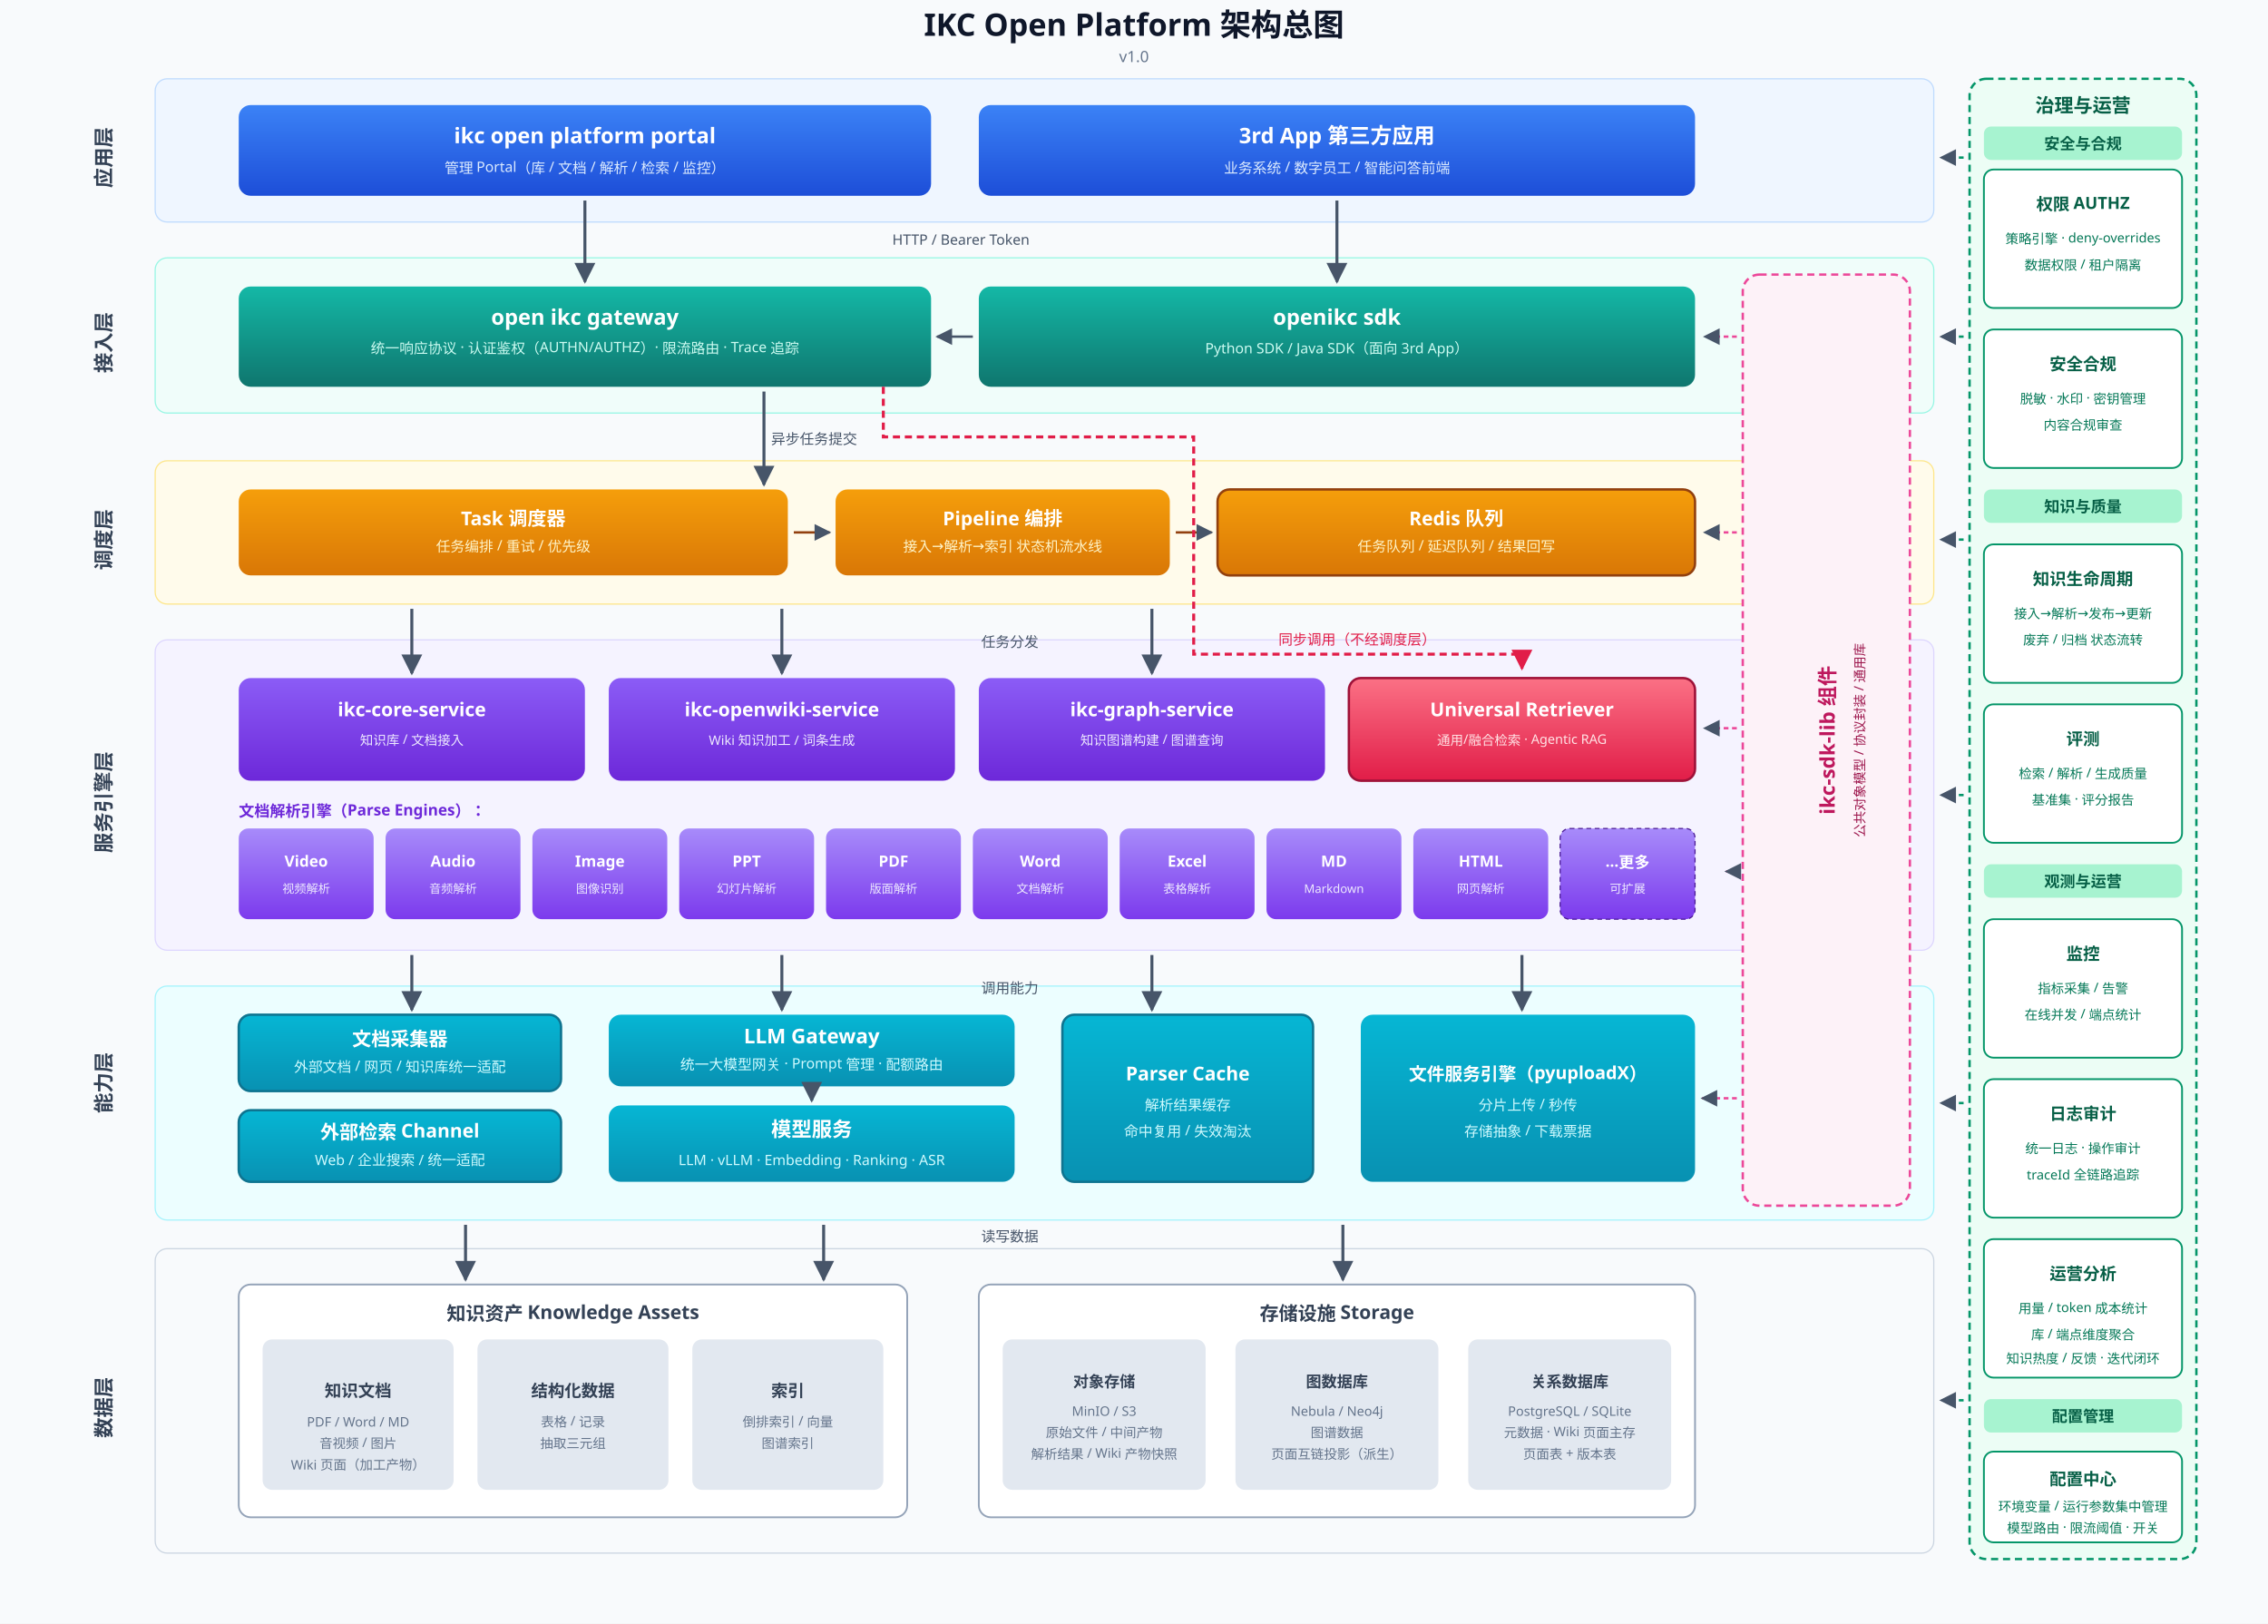
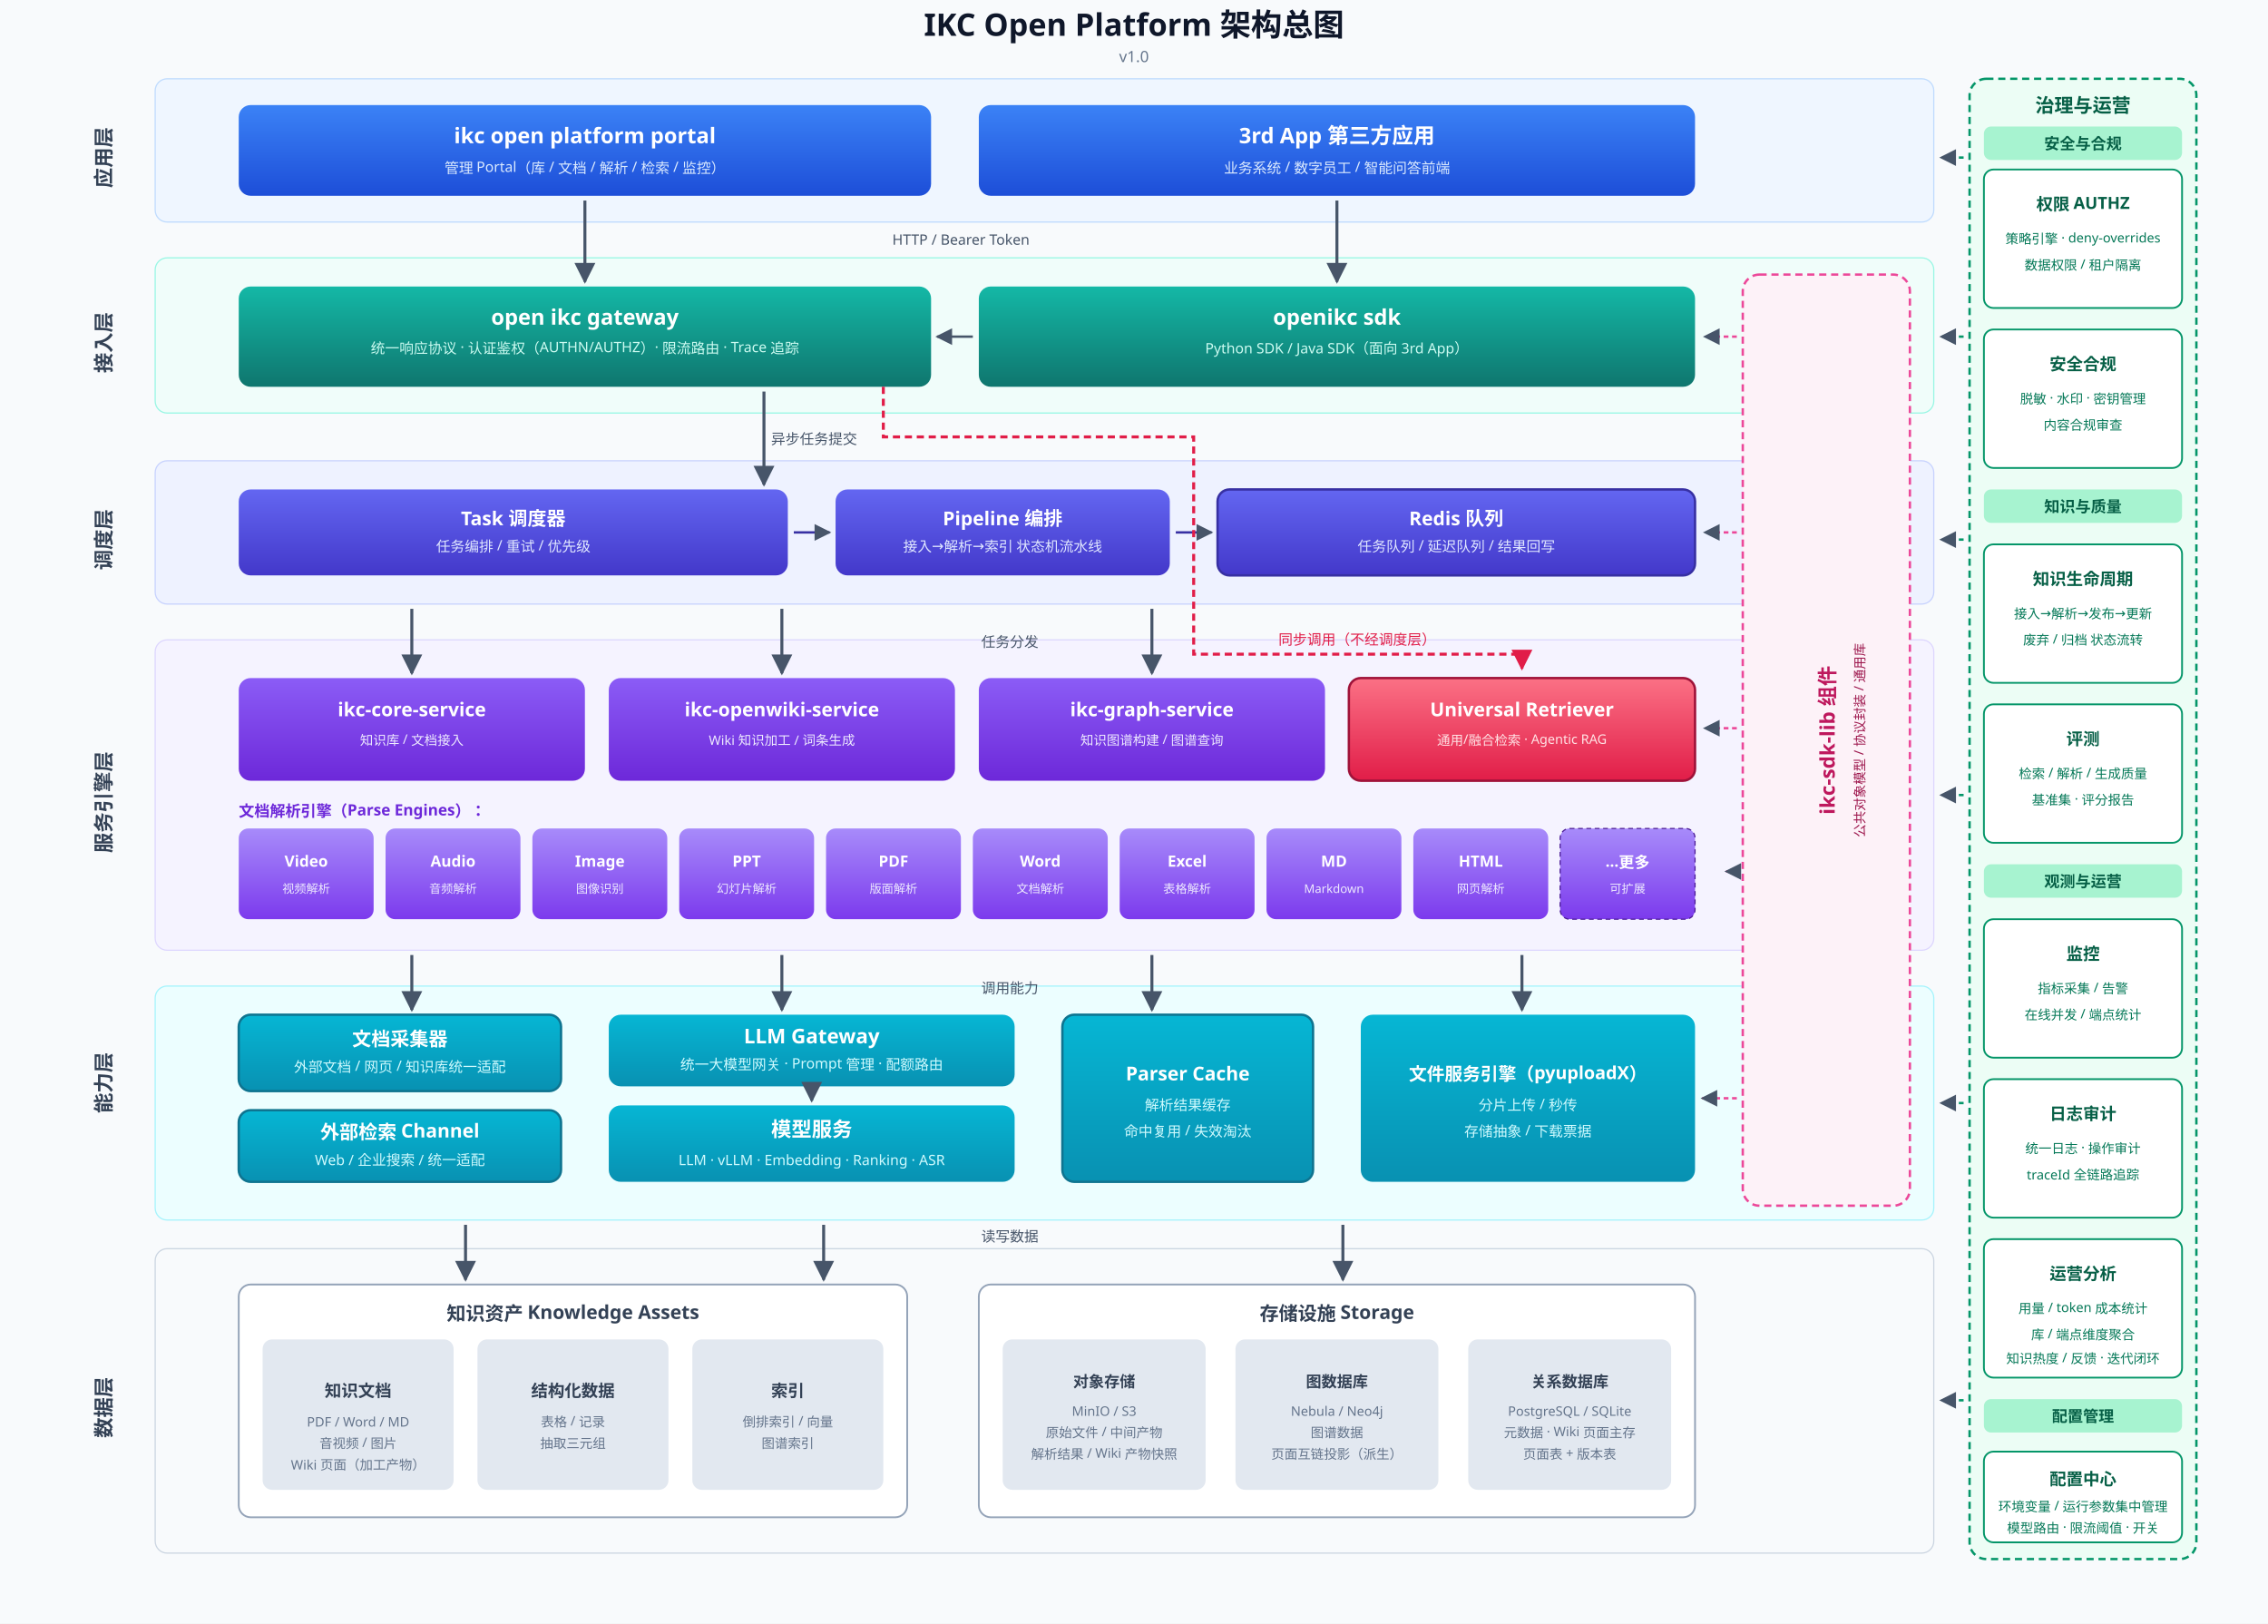
<svg xmlns="http://www.w3.org/2000/svg" viewBox="0 0 1900 1360" font-family="'PingFang SC','Microsoft YaHei','Noto Sans SC',sans-serif">
  <defs>
    <linearGradient id="gBlue" x1="0" y1="0" x2="0" y2="1">
      <stop offset="0" stop-color="#3b82f6" />
      <stop offset="1" stop-color="#1d4ed8" />
    </linearGradient>
    <linearGradient id="gTeal" x1="0" y1="0" x2="0" y2="1">
      <stop offset="0" stop-color="#14b8a6" />
      <stop offset="1" stop-color="#0f766e" />
    </linearGradient>
-     <linearGradient id="gAmber" x1="0" y1="0" x2="0" y2="1">
-       <stop offset="0" stop-color="#f59e0b" />
-       <stop offset="1" stop-color="#d97706" />
+     <linearGradient id="gIndigo" x1="0" y1="0" x2="0" y2="1">
+       <stop offset="0" stop-color="#6366f1" />
+       <stop offset="1" stop-color="#4338ca" />
    </linearGradient>
    <linearGradient id="gViolet" x1="0" y1="0" x2="0" y2="1">
      <stop offset="0" stop-color="#8b5cf6" />
      <stop offset="1" stop-color="#6d28d9" />
    </linearGradient>
    <linearGradient id="gVioletLight" x1="0" y1="0" x2="0" y2="1">
      <stop offset="0" stop-color="#a78bfa" />
      <stop offset="1" stop-color="#7c3aed" />
    </linearGradient>
    <linearGradient id="gRose" x1="0" y1="0" x2="0" y2="1">
      <stop offset="0" stop-color="#fb7185" />
      <stop offset="1" stop-color="#e11d48" />
    </linearGradient>
    <linearGradient id="gCyan" x1="0" y1="0" x2="0" y2="1">
      <stop offset="0" stop-color="#06b6d4" />
      <stop offset="1" stop-color="#0891b2" />
    </linearGradient>
    <linearGradient id="gSlate" x1="0" y1="0" x2="0" y2="1">
      <stop offset="0" stop-color="#64748b" />
      <stop offset="1" stop-color="#475569" />
    </linearGradient>
    <marker id="arrow" viewBox="0 0 10 10" refX="9" refY="5" markerWidth="7" markerHeight="7" orient="auto-start-reverse">
      <path d="M 0 0 L 10 5 L 0 10 z" fill="#475569" />
    </marker>
    <marker id="arrowRose" viewBox="0 0 10 10" refX="9" refY="5" markerWidth="7" markerHeight="7" orient="auto-start-reverse">
      <path d="M 0 0 L 10 5 L 0 10 z" fill="#e11d48" />
    </marker>
  </defs>
  <rect x="0" y="0" width="1900" height="1360" fill="#f8fafc" />
  <text x="950" y="30" text-anchor="middle" font-size="26" font-weight="bold" fill="#0f172a">IKC Open Platform 架构总图</text>
  <text x="950" y="52" text-anchor="middle" font-size="13" fill="#64748b">v1.0</text>
  <rect x="130" y="66" width="1490" height="120" rx="10" fill="#eff6ff" stroke="#bfdbfe" />
  <rect x="130" y="216" width="1490" height="130" rx="10" fill="#f0fdfa" stroke="#99f6e4" />
-   <rect x="130" y="386" width="1490" height="120" rx="10" fill="#fffbeb" stroke="#fde68a" />
+   <rect x="130" y="386" width="1490" height="120" rx="10" fill="#eef2ff" stroke="#c7d2fe" />
  <rect x="130" y="536" width="1490" height="260" rx="10" fill="#f5f3ff" stroke="#ddd6fe" />
  <rect x="130" y="826" width="1490" height="196" rx="10" fill="#ecfeff" stroke="#a5f3fc" />
  <rect x="130" y="1046" width="1490" height="255" rx="10" fill="#f8fafc" stroke="#cbd5e1" />
  <g font-size="17" font-weight="bold" fill="#334155" text-anchor="middle">
    <text x="93" y="132" transform="rotate(-90 93 132)">应用层</text>
    <text x="93" y="287" transform="rotate(-90 93 287)">接入层</text>
    <text x="93" y="452" transform="rotate(-90 93 452)">调度层</text>
    <text x="93" y="672" transform="rotate(-90 93 672)">服务引擎层</text>
    <text x="93" y="907" transform="rotate(-90 93 907)">能力层</text>
    <text x="93" y="1179" transform="rotate(-90 93 1179)">数据层</text>
  </g>
  <g>
    <rect x="200" y="88" width="580" height="76" rx="10" fill="url(#gBlue)" />
    <text x="490" y="120" text-anchor="middle" font-size="18" font-weight="bold" fill="#ffffff">ikc open platform portal</text>
    <text x="490" y="145" text-anchor="middle" font-size="12" fill="#dbeafe">管理 Portal（库 / 文档 / 解析 / 检索 / 监控）</text>
    <rect x="820" y="88" width="600" height="76" rx="10" fill="url(#gBlue)" />
    <text x="1120" y="120" text-anchor="middle" font-size="18" font-weight="bold" fill="#ffffff">3rd App 第三方应用</text>
    <text x="1120" y="145" text-anchor="middle" font-size="12" fill="#dbeafe">业务系统 / 数字员工 / 智能问答前端</text>
  </g>
  <g>
    <rect x="200" y="240" width="580" height="84" rx="10" fill="url(#gTeal)" />
    <text x="490" y="272" text-anchor="middle" font-size="18" font-weight="bold" fill="#ffffff">open ikc gateway</text>
    <text x="490" y="296" text-anchor="middle" font-size="12" fill="#ccfbf1">统一响应协议 · 认证鉴权（AUTHN/AUTHZ）· 限流路由 · Trace 追踪</text>
    <rect x="820" y="240" width="600" height="84" rx="10" fill="url(#gTeal)" />
    <text x="1120" y="272" text-anchor="middle" font-size="18" font-weight="bold" fill="#ffffff">openikc sdk</text>
    <text x="1120" y="296" text-anchor="middle" font-size="12" fill="#ccfbf1">Python SDK / Java SDK（面向 3rd App）</text>
  </g>
  <line x1="815" y1="282" x2="785" y2="282" stroke="#475569" stroke-width="2" marker-end="url(#arrow)" />
  <g>
-     <rect x="200" y="410" width="460" height="72" rx="10" fill="url(#gAmber)" />
+     <rect x="200" y="410" width="460" height="72" rx="10" fill="url(#gIndigo)" />
    <text x="430" y="440" text-anchor="middle" font-size="16" font-weight="bold" fill="#ffffff">Task 调度器</text>
-     <text x="430" y="462" text-anchor="middle" font-size="12" fill="#fef3c7">任务编排 / 重试 / 优先级</text>
-     <rect x="700" y="410" width="280" height="72" rx="10" fill="url(#gAmber)" />
+     <text x="430" y="462" text-anchor="middle" font-size="12" fill="#e0e7ff">任务编排 / 重试 / 优先级</text>
+     <rect x="700" y="410" width="280" height="72" rx="10" fill="url(#gIndigo)" />
    <text x="840" y="440" text-anchor="middle" font-size="16" font-weight="bold" fill="#ffffff">Pipeline 编排</text>
-     <text x="840" y="462" text-anchor="middle" font-size="12" fill="#fef3c7">接入→解析→索引 状态机流水线</text>
-     <rect x="1020" y="410" width="400" height="72" rx="10" fill="url(#gAmber)" stroke="#92400e" stroke-width="2" />
+     <text x="840" y="462" text-anchor="middle" font-size="12" fill="#e0e7ff">接入→解析→索引 状态机流水线</text>
+     <rect x="1020" y="410" width="400" height="72" rx="10" fill="url(#gIndigo)" stroke="#3730a3" stroke-width="2" />
    <text x="1220" y="440" text-anchor="middle" font-size="16" font-weight="bold" fill="#ffffff">Redis 队列</text>
-     <text x="1220" y="462" text-anchor="middle" font-size="12" fill="#fef3c7">任务队列 / 延迟队列 / 结果回写</text>
-   </g>
-   <line x1="665" y1="446" x2="695" y2="446" stroke="#92400e" stroke-width="2" marker-end="url(#arrow)" />
-   <line x1="985" y1="446" x2="1015" y2="446" stroke="#92400e" stroke-width="2" marker-end="url(#arrow)" />
+     <text x="1220" y="462" text-anchor="middle" font-size="12" fill="#e0e7ff">任务队列 / 延迟队列 / 结果回写</text>
+   </g>
+   <line x1="665" y1="446" x2="695" y2="446" stroke="#3730a3" stroke-width="2" marker-end="url(#arrow)" />
+   <line x1="985" y1="446" x2="1015" y2="446" stroke="#3730a3" stroke-width="2" marker-end="url(#arrow)" />
  <g>
    <rect x="200" y="568" width="290" height="86" rx="10" fill="url(#gViolet)" />
    <text x="345" y="600" text-anchor="middle" font-size="16" font-weight="bold" fill="#ffffff">ikc-core-service</text>
    <text x="345" y="624" text-anchor="middle" font-size="11" fill="#ede9fe">知识库 / 文档接入</text>
    <rect x="510" y="568" width="290" height="86" rx="10" fill="url(#gViolet)" />
    <text x="655" y="600" text-anchor="middle" font-size="16" font-weight="bold" fill="#ffffff">ikc-openwiki-service</text>
    <text x="655" y="624" text-anchor="middle" font-size="11" fill="#ede9fe">Wiki 知识加工 / 词条生成</text>
    <rect x="820" y="568" width="290" height="86" rx="10" fill="url(#gViolet)" />
    <text x="965" y="600" text-anchor="middle" font-size="16" font-weight="bold" fill="#ffffff">ikc-graph-service</text>
    <text x="965" y="624" text-anchor="middle" font-size="11" fill="#ede9fe">知识图谱构建 / 图谱查询</text>
    <rect x="1130" y="568" width="290" height="86" rx="10" fill="url(#gRose)" stroke="#9f1239" stroke-width="2" />
    <text x="1275" y="600" text-anchor="middle" font-size="16" font-weight="bold" fill="#ffffff">Universal Retriever</text>
    <text x="1275" y="624" text-anchor="middle" font-size="11" fill="#ffe4e6">通用/融合检索 · Agentic RAG</text>
  </g>
  <text x="200" y="684" font-size="13" font-weight="bold" fill="#6d28d9">文档解析引擎（Parse Engines）：</text>
  <g font-size="13" font-weight="bold" fill="#ffffff" text-anchor="middle">
    <rect x="200" y="694" width="113" height="76" rx="8" fill="url(#gVioletLight)" />
    <text x="256.5" y="726">Video</text>
    <text x="256.5" y="748" font-size="10" font-weight="normal" fill="#ede9fe">视频解析</text>
    <rect x="323" y="694" width="113" height="76" rx="8" fill="url(#gVioletLight)" />
    <text x="379.5" y="726">Audio</text>
    <text x="379.5" y="748" font-size="10" font-weight="normal" fill="#ede9fe">音频解析</text>
    <rect x="446" y="694" width="113" height="76" rx="8" fill="url(#gVioletLight)" />
    <text x="502.5" y="726">Image</text>
    <text x="502.5" y="748" font-size="10" font-weight="normal" fill="#ede9fe">图像识别</text>
    <rect x="569" y="694" width="113" height="76" rx="8" fill="url(#gVioletLight)" />
    <text x="625.5" y="726">PPT</text>
    <text x="625.5" y="748" font-size="10" font-weight="normal" fill="#ede9fe">幻灯片解析</text>
    <rect x="692" y="694" width="113" height="76" rx="8" fill="url(#gVioletLight)" />
    <text x="748.5" y="726">PDF</text>
    <text x="748.5" y="748" font-size="10" font-weight="normal" fill="#ede9fe">版面解析</text>
    <rect x="815" y="694" width="113" height="76" rx="8" fill="url(#gVioletLight)" />
    <text x="871.5" y="726">Word</text>
    <text x="871.5" y="748" font-size="10" font-weight="normal" fill="#ede9fe">文档解析</text>
    <rect x="938" y="694" width="113" height="76" rx="8" fill="url(#gVioletLight)" />
    <text x="994.5" y="726">Excel</text>
    <text x="994.5" y="748" font-size="10" font-weight="normal" fill="#ede9fe">表格解析</text>
    <rect x="1061" y="694" width="113" height="76" rx="8" fill="url(#gVioletLight)" />
    <text x="1117.5" y="726">MD</text>
    <text x="1117.5" y="748" font-size="10" font-weight="normal" fill="#ede9fe">Markdown</text>
    <rect x="1184" y="694" width="113" height="76" rx="8" fill="url(#gVioletLight)" />
    <text x="1240.5" y="726">HTML</text>
    <text x="1240.5" y="748" font-size="10" font-weight="normal" fill="#ede9fe">网页解析</text>
    <rect x="1307" y="694" width="113" height="76" rx="8" fill="url(#gVioletLight)" stroke="#4c1d95" stroke-dasharray="4 3" />
    <text x="1363.5" y="726">…更多</text>
    <text x="1363.5" y="748" font-size="10" font-weight="normal" fill="#ede9fe">可扩展</text>
  </g>
  <g>
    <rect x="200" y="850" width="270" height="64" rx="10" fill="url(#gCyan)" stroke="#0e7490" stroke-width="2" />
    <text x="335" y="876" text-anchor="middle" font-size="16" font-weight="bold" fill="#ffffff">文档采集器</text>
    <text x="335" y="898" text-anchor="middle" font-size="12" fill="#cffafe">外部文档 / 网页 / 知识库统一适配</text>
    <rect x="200" y="930" width="270" height="60" rx="10" fill="url(#gCyan)" stroke="#0e7490" stroke-width="2" />
    <text x="335" y="954" text-anchor="middle" font-size="16" font-weight="bold" fill="#ffffff">外部检索 Channel</text>
    <text x="335" y="976" text-anchor="middle" font-size="12" fill="#cffafe">Web / 企业搜索 / 统一适配</text>
    <rect x="510" y="850" width="340" height="60" rx="10" fill="url(#gCyan)" />
    <text x="680" y="874" text-anchor="middle" font-size="17" font-weight="bold" fill="#ffffff">LLM Gateway</text>
    <text x="680" y="896" text-anchor="middle" font-size="12" fill="#cffafe">统一大模型网关 · Prompt 管理 · 配额路由</text>
    <line x1="680" y1="912" x2="680" y2="922" stroke="#0e7490" stroke-width="2.5" marker-end="url(#arrow)" />
    <rect x="510" y="926" width="340" height="64" rx="10" fill="url(#gCyan)" />
    <text x="680" y="952" text-anchor="middle" font-size="17" font-weight="bold" fill="#ffffff">模型服务</text>
    <text x="680" y="976" text-anchor="middle" font-size="12" fill="#cffafe">LLM · vLLM · Embedding · Ranking · ASR</text>
    <rect x="890" y="850" width="210" height="140" rx="10" fill="url(#gCyan)" stroke="#0e7490" stroke-width="2" />
    <text x="995" y="905" text-anchor="middle" font-size="16" font-weight="bold" fill="#ffffff">Parser Cache</text>
    <text x="995" y="930" text-anchor="middle" font-size="12" fill="#cffafe">解析结果缓存</text>
    <text x="995" y="952" text-anchor="middle" font-size="12" fill="#cffafe">命中复用 / 失效淘汰</text>
    <rect x="1140" y="850" width="280" height="140" rx="10" fill="url(#gCyan)" />
    <text x="1280" y="905" text-anchor="middle" font-size="15" font-weight="bold" fill="#ffffff">文件服务引擎（pyuploadX）</text>
    <text x="1280" y="930" text-anchor="middle" font-size="12" fill="#cffafe">分片上传 / 秒传</text>
    <text x="1280" y="952" text-anchor="middle" font-size="12" fill="#cffafe">存储抽象 / 下载票据</text>
  </g>
  <g>
    <rect x="200" y="1076" width="560" height="195" rx="10" fill="#ffffff" stroke="#94a3b8" stroke-width="1.5" />
    <text x="480" y="1106" text-anchor="middle" font-size="16" font-weight="bold" fill="#334155">知识资产 Knowledge Assets</text>
    <g text-anchor="middle">
      <rect x="220" y="1122" width="160" height="126" rx="8" fill="#e2e8f0" />
      <text x="300" y="1170" font-size="14" font-weight="bold" fill="#334155">知识文档</text>
      <text x="300" y="1195" font-size="11" fill="#64748b">PDF / Word / MD</text>
      <text x="300" y="1213" font-size="11" fill="#64748b">音视频 / 图片</text>
      <text x="300" y="1231" font-size="11" fill="#64748b">Wiki 页面（加工产物）</text>
      <rect x="400" y="1122" width="160" height="126" rx="8" fill="#e2e8f0" />
      <text x="480" y="1170" font-size="14" font-weight="bold" fill="#334155">结构化数据</text>
      <text x="480" y="1195" font-size="11" fill="#64748b">表格 / 记录</text>
      <text x="480" y="1213" font-size="11" fill="#64748b">抽取三元组</text>
      <rect x="580" y="1122" width="160" height="126" rx="8" fill="#e2e8f0" />
      <text x="660" y="1170" font-size="14" font-weight="bold" fill="#334155">索引</text>
      <text x="660" y="1195" font-size="11" fill="#64748b">倒排索引 / 向量</text>
      <text x="660" y="1213" font-size="11" fill="#64748b">图谱索引</text>
    </g>
    <rect x="820" y="1076" width="600" height="195" rx="10" fill="#ffffff" stroke="#94a3b8" stroke-width="1.5" />
    <text x="1120" y="1106" text-anchor="middle" font-size="16" font-weight="bold" fill="#334155">存储设施 Storage</text>
    <g text-anchor="middle">
      <rect x="840" y="1122" width="170" height="126" rx="8" fill="#e2e8f0" />
      <text x="925" y="1162" font-size="13" font-weight="bold" fill="#334155">对象存储</text>
      <text x="925" y="1186" font-size="11" fill="#64748b">MinIO / S3</text>
      <text x="925" y="1204" font-size="11" fill="#64748b">原始文件 / 中间产物</text>
      <text x="925" y="1222" font-size="11" fill="#64748b">解析结果 / Wiki 产物快照</text>
      <rect x="1035" y="1122" width="170" height="126" rx="8" fill="#e2e8f0" />
      <text x="1120" y="1162" font-size="13" font-weight="bold" fill="#334155">图数据库</text>
      <text x="1120" y="1186" font-size="11" fill="#64748b">Nebula / Neo4j</text>
      <text x="1120" y="1204" font-size="11" fill="#64748b">图谱数据</text>
      <text x="1120" y="1222" font-size="11" fill="#64748b">页面互链投影（派生）</text>
      <rect x="1230" y="1122" width="170" height="126" rx="8" fill="#e2e8f0" />
      <text x="1315" y="1162" font-size="13" font-weight="bold" fill="#334155">关系数据库</text>
      <text x="1315" y="1186" font-size="11" fill="#64748b">PostgreSQL / SQLite</text>
      <text x="1315" y="1204" font-size="11" fill="#64748b">元数据 · Wiki 页面主存</text>
      <text x="1315" y="1222" font-size="11" fill="#64748b">页面表 + 版本表</text>
    </g>
  </g>
  <g>
    <rect x="1460" y="230" width="140" height="780" rx="14" fill="#fdf2f8" stroke="#ec4899" stroke-width="2" stroke-dasharray="6 4" />
    <text x="1537" y="620" text-anchor="middle" font-size="17" font-weight="bold" fill="#be185d" transform="rotate(-90 1537 620)">ikc-sdk-lib 组件</text>
    <text x="1562" y="620" text-anchor="middle" font-size="11" fill="#9d174d" transform="rotate(-90 1562 620)">公共对象模型 / 协议封装 / 通用库</text>
    <g stroke="#ec4899" stroke-width="2" stroke-dasharray="4 3">
      <line x1="1455" y1="282" x2="1428" y2="282" marker-end="url(#arrow)" />
      <line x1="1455" y1="446" x2="1428" y2="446" marker-end="url(#arrow)" />
      <line x1="1455" y1="610" x2="1428" y2="610" marker-end="url(#arrow)" />
      <line x1="1455" y1="730" x2="1446" y2="730" marker-end="url(#arrow)" />
      <line x1="1455" y1="920" x2="1426" y2="920" marker-end="url(#arrow)" />
    </g>
  </g>
  <g>
    <rect x="1650" y="66" width="190" height="1240" rx="14" fill="#ecfdf5" stroke="#059669" stroke-width="2" stroke-dasharray="6 4" />
    <text x="1745" y="94" text-anchor="middle" font-size="16" font-weight="bold" fill="#065f46">治理与运营</text>
    <rect x="1662" y="106" width="166" height="28" rx="6" fill="#a7f3d0" />
    <text x="1745" y="125" text-anchor="middle" font-size="13" font-weight="bold" fill="#065f46">安全与合规</text>
    <rect x="1662" y="142" width="166" height="116" rx="8" fill="#ffffff" stroke="#059669" stroke-width="1.5" />
    <text x="1745" y="176" text-anchor="middle" font-size="14" font-weight="bold" fill="#065f46">权限 AUTHZ</text>
    <text x="1745" y="204" text-anchor="middle" font-size="11" fill="#047857">策略引擎 · deny-overrides</text>
    <text x="1745" y="226" text-anchor="middle" font-size="11" fill="#047857">数据权限 / 租户隔离</text>
    <rect x="1662" y="276" width="166" height="116" rx="8" fill="#ffffff" stroke="#059669" stroke-width="1.5" />
    <text x="1745" y="310" text-anchor="middle" font-size="14" font-weight="bold" fill="#065f46">安全合规</text>
    <text x="1745" y="338" text-anchor="middle" font-size="11" fill="#047857">脱敏 · 水印 · 密钥管理</text>
    <text x="1745" y="360" text-anchor="middle" font-size="11" fill="#047857">内容合规审查</text>
    <rect x="1662" y="410" width="166" height="28" rx="6" fill="#a7f3d0" />
    <text x="1745" y="429" text-anchor="middle" font-size="13" font-weight="bold" fill="#065f46">知识与质量</text>
    <rect x="1662" y="456" width="166" height="116" rx="8" fill="#ffffff" stroke="#059669" stroke-width="1.5" />
    <text x="1745" y="490" text-anchor="middle" font-size="14" font-weight="bold" fill="#065f46">知识生命周期</text>
    <text x="1745" y="518" text-anchor="middle" font-size="11" fill="#047857">接入→解析→发布→更新</text>
    <text x="1745" y="540" text-anchor="middle" font-size="11" fill="#047857">废弃 / 归档 状态流转</text>
    <rect x="1662" y="590" width="166" height="116" rx="8" fill="#ffffff" stroke="#059669" stroke-width="1.5" />
    <text x="1745" y="624" text-anchor="middle" font-size="14" font-weight="bold" fill="#065f46">评测</text>
    <text x="1745" y="652" text-anchor="middle" font-size="11" fill="#047857">检索 / 解析 / 生成质量</text>
    <text x="1745" y="674" text-anchor="middle" font-size="11" fill="#047857">基准集 · 评分报告</text>
    <rect x="1662" y="724" width="166" height="28" rx="6" fill="#a7f3d0" />
    <text x="1745" y="743" text-anchor="middle" font-size="13" font-weight="bold" fill="#065f46">观测与运营</text>
    <rect x="1662" y="770" width="166" height="116" rx="8" fill="#ffffff" stroke="#059669" stroke-width="1.5" />
    <text x="1745" y="804" text-anchor="middle" font-size="14" font-weight="bold" fill="#065f46">监控</text>
    <text x="1745" y="832" text-anchor="middle" font-size="11" fill="#047857">指标采集 / 告警</text>
    <text x="1745" y="854" text-anchor="middle" font-size="11" fill="#047857">在线并发 / 端点统计</text>
    <rect x="1662" y="904" width="166" height="116" rx="8" fill="#ffffff" stroke="#059669" stroke-width="1.5" />
    <text x="1745" y="938" text-anchor="middle" font-size="14" font-weight="bold" fill="#065f46">日志审计</text>
    <text x="1745" y="966" text-anchor="middle" font-size="11" fill="#047857">统一日志 · 操作审计</text>
    <text x="1745" y="988" text-anchor="middle" font-size="11" fill="#047857">traceId 全链路追踪</text>
    <rect x="1662" y="1038" width="166" height="116" rx="8" fill="#ffffff" stroke="#059669" stroke-width="1.5" />
    <text x="1745" y="1072" text-anchor="middle" font-size="14" font-weight="bold" fill="#065f46">运营分析</text>
    <text x="1745" y="1100" text-anchor="middle" font-size="11" fill="#047857">用量 / token 成本统计</text>
    <text x="1745" y="1122" text-anchor="middle" font-size="11" fill="#047857">库 / 端点维度聚合</text>
    <text x="1745" y="1142" text-anchor="middle" font-size="11" fill="#047857">知识热度 / 反馈 · 迭代闭环</text>
    <rect x="1662" y="1172" width="166" height="28" rx="6" fill="#a7f3d0" />
    <text x="1745" y="1191" text-anchor="middle" font-size="13" font-weight="bold" fill="#065f46">配置管理</text>
    <rect x="1662" y="1216" width="166" height="76" rx="8" fill="#ffffff" stroke="#059669" stroke-width="1.5" />
    <text x="1745" y="1244" text-anchor="middle" font-size="14" font-weight="bold" fill="#065f46">配置中心</text>
    <text x="1745" y="1266" text-anchor="middle" font-size="11" fill="#047857">环境变量 / 运行参数集中管理</text>
    <text x="1745" y="1284" text-anchor="middle" font-size="11" fill="#047857">模型路由 · 限流阈值 · 开关</text>
    <g stroke="#059669" stroke-width="2" stroke-dasharray="4 3">
      <line x1="1645" y1="132" x2="1626" y2="132" marker-end="url(#arrow)" />
      <line x1="1645" y1="282" x2="1626" y2="282" marker-end="url(#arrow)" />
      <line x1="1645" y1="452" x2="1626" y2="452" marker-end="url(#arrow)" />
      <line x1="1645" y1="666" x2="1626" y2="666" marker-end="url(#arrow)" />
      <line x1="1645" y1="924" x2="1626" y2="924" marker-end="url(#arrow)" />
      <line x1="1645" y1="1173" x2="1626" y2="1173" marker-end="url(#arrow)" />
    </g>
  </g>
  <g stroke="#475569" stroke-width="2.5">
    <line x1="490" y1="168" x2="490" y2="236" marker-end="url(#arrow)" />
    <line x1="1120" y1="168" x2="1120" y2="236" marker-end="url(#arrow)" />
    <line x1="640" y1="328" x2="640" y2="406" marker-end="url(#arrow)" />
    <line x1="345" y1="510" x2="345" y2="564" marker-end="url(#arrow)" />
    <line x1="655" y1="510" x2="655" y2="564" marker-end="url(#arrow)" />
    <line x1="965" y1="510" x2="965" y2="564" marker-end="url(#arrow)" />
    <line x1="345" y1="800" x2="345" y2="846" marker-end="url(#arrow)" />
    <line x1="655" y1="800" x2="655" y2="846" marker-end="url(#arrow)" />
    <line x1="965" y1="800" x2="965" y2="846" marker-end="url(#arrow)" />
    <line x1="1275" y1="800" x2="1275" y2="846" marker-end="url(#arrow)" />
    <line x1="390" y1="1026" x2="390" y2="1072" marker-end="url(#arrow)" />
    <line x1="690" y1="1026" x2="690" y2="1072" marker-end="url(#arrow)" />
    <line x1="1125" y1="1026" x2="1125" y2="1072" marker-end="url(#arrow)" />
  </g>
  <path d="M 740 324 L 740 366 L 1000 366 L 1000 548 L 1275 548 L 1275 560" fill="none" stroke="#e11d48" stroke-width="2.5" stroke-dasharray="6 4" marker-end="url(#arrowRose)" />
  <text x="1137" y="540" text-anchor="middle" font-size="12" fill="#e11d48">同步调用（不经调度层）</text>
  <g font-size="12" fill="#475569" text-anchor="middle">
    <text x="805" y="205">HTTP / Bearer Token</text>
    <text x="682" y="372">异步任务提交</text>
    <text x="846" y="542">任务分发</text>
    <text x="846" y="832">调用能力</text>
    <text x="846" y="1040">读写数据</text>
  </g>
</svg>
